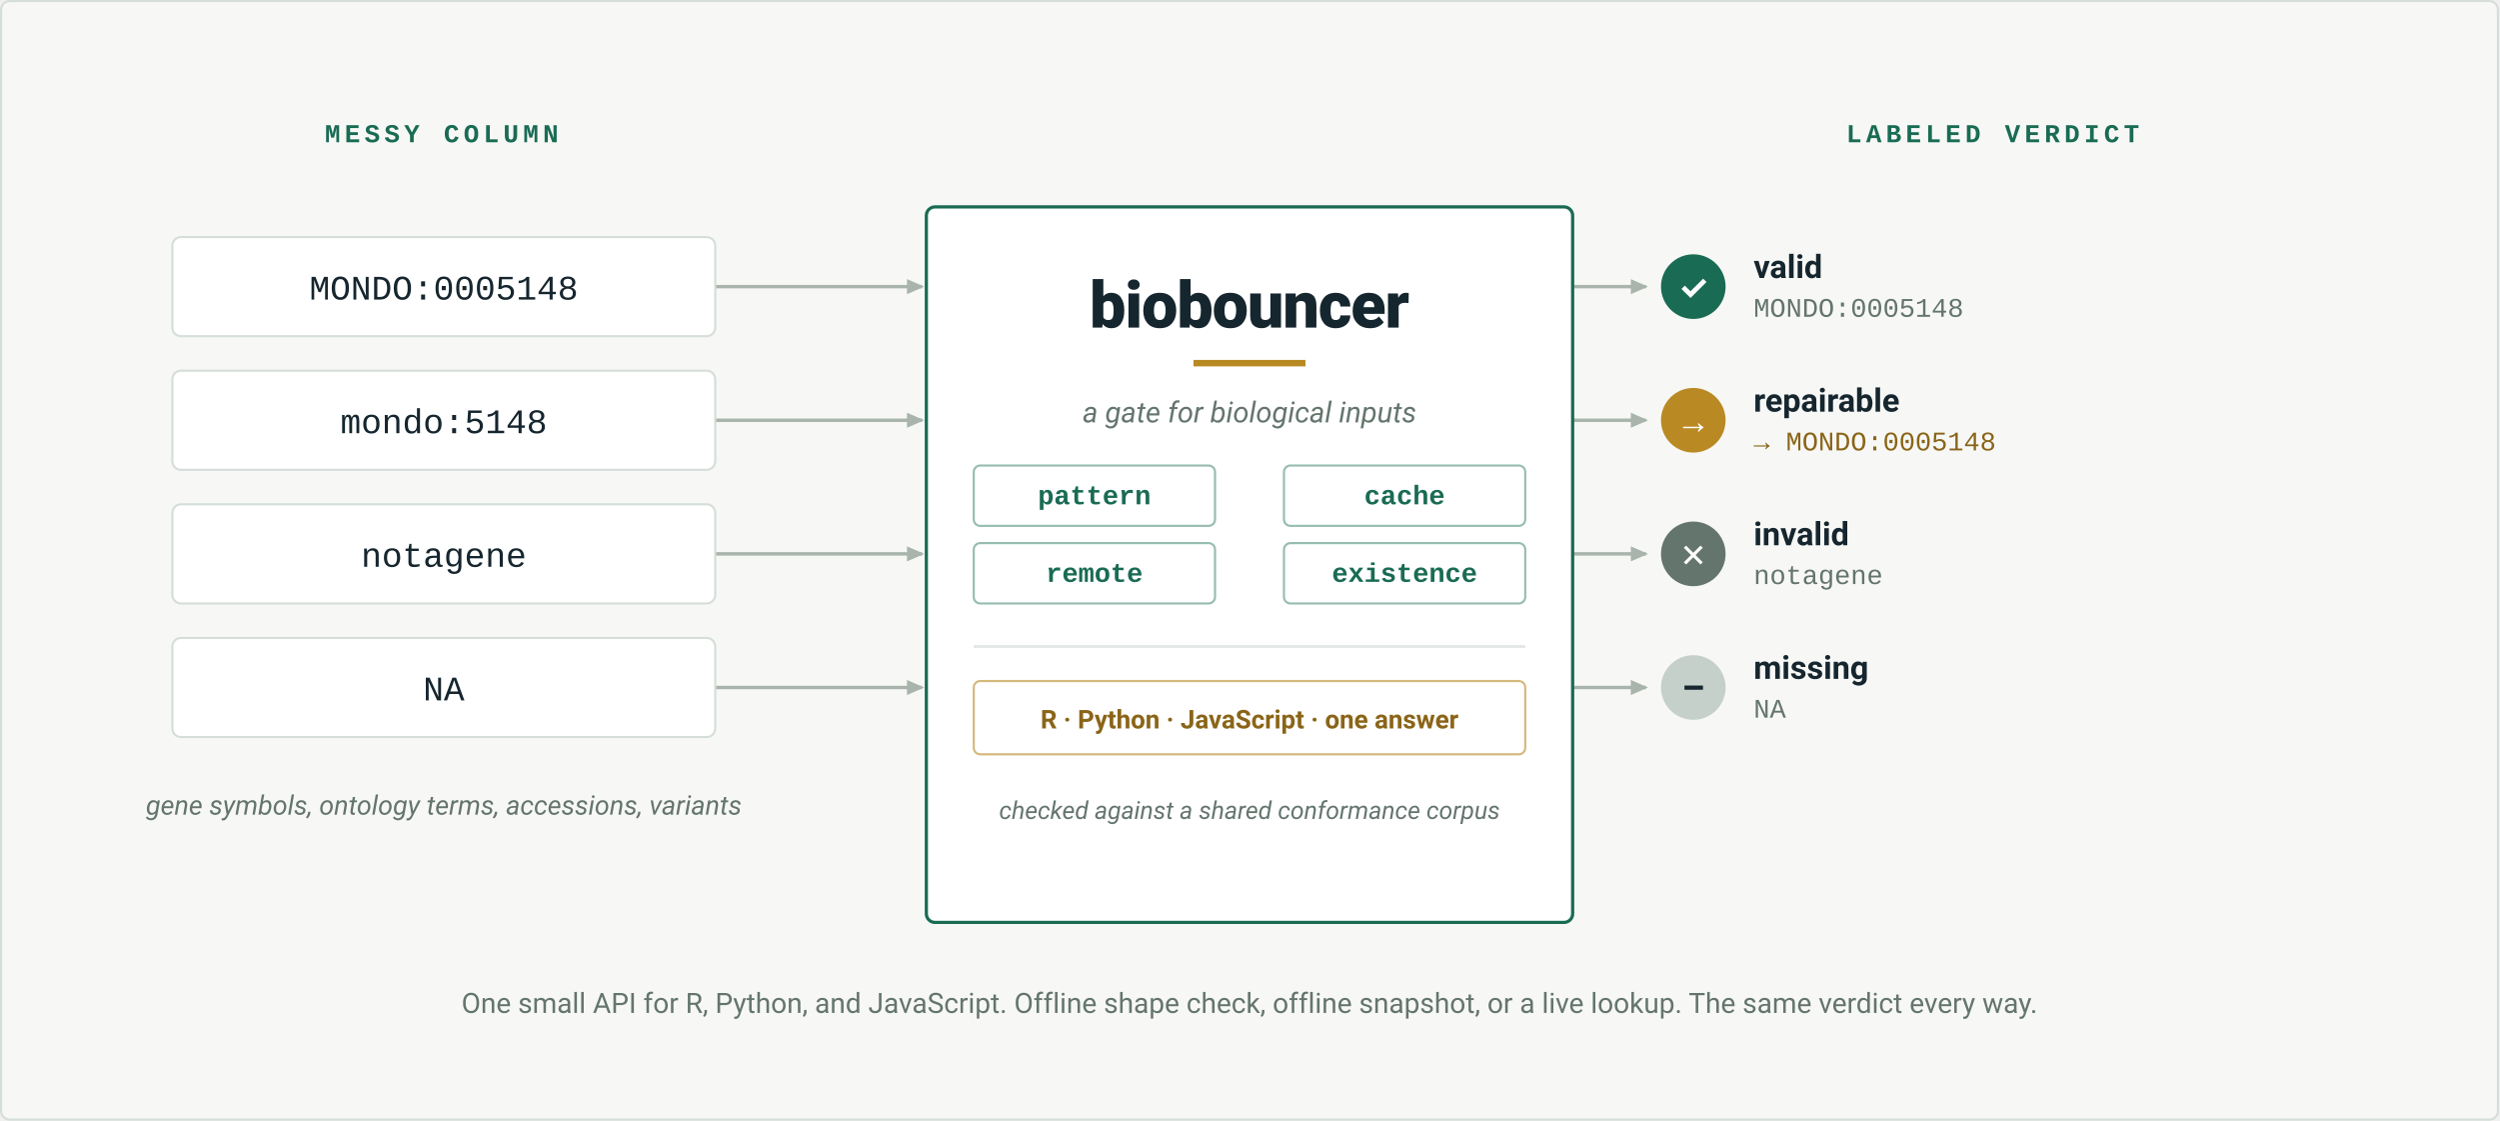
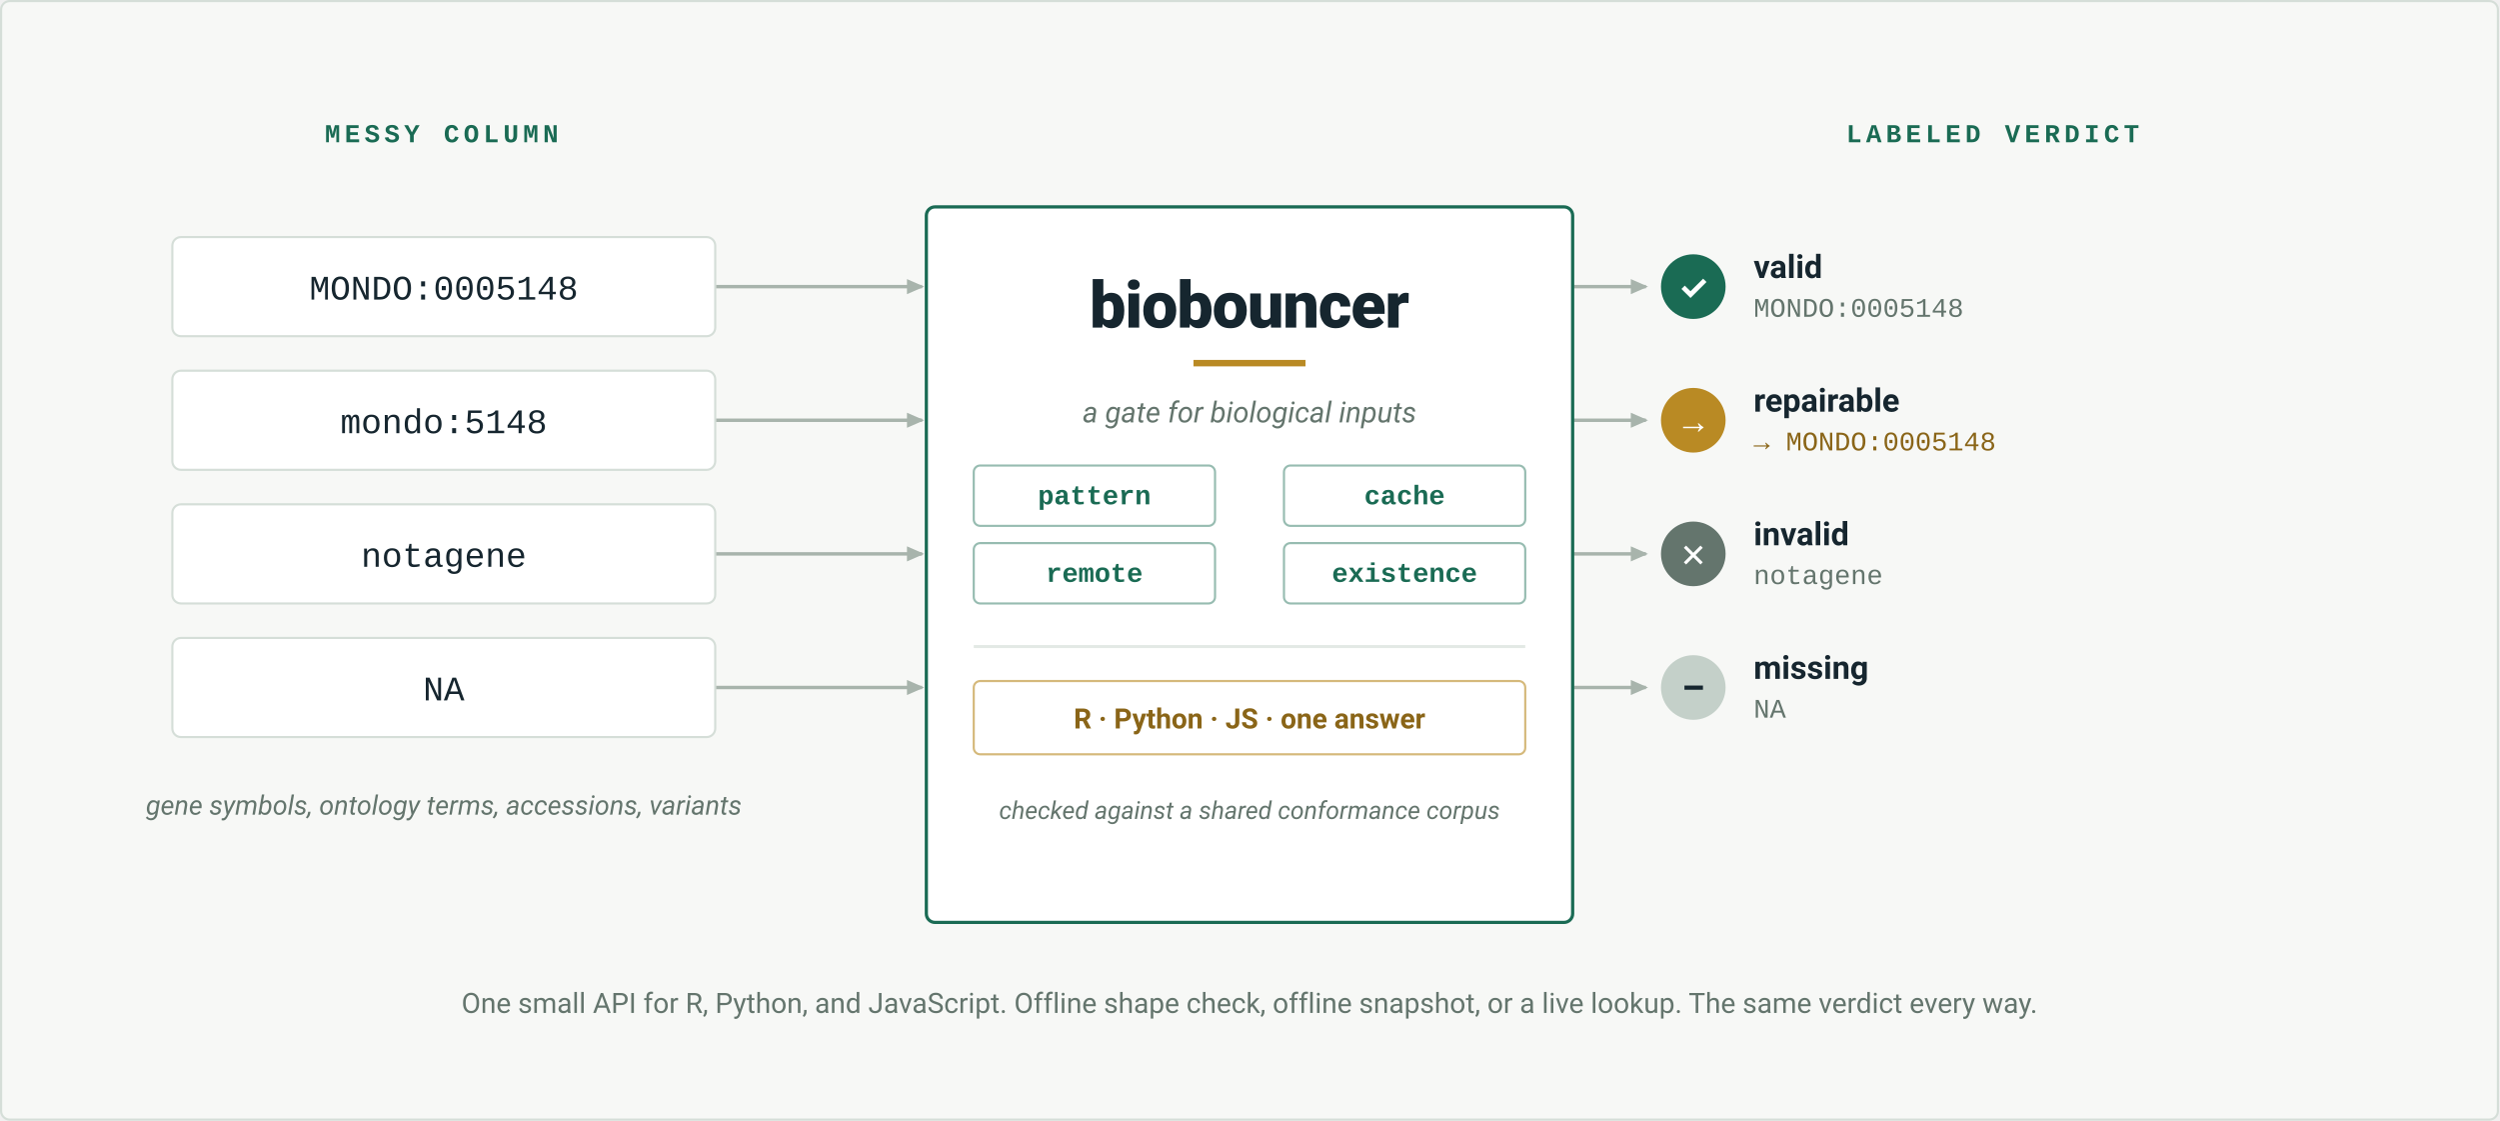
<svg xmlns="http://www.w3.org/2000/svg" viewBox="0 0 1160 520" role="img" aria-label="biobouncer takes a messy column of biological identifiers, checks each through one gate with four modes, and returns one labeled verdict that is the same in R, Python, and JavaScript.">
  <style>
    .t    { font-family: -apple-system, BlinkMacSystemFont, "Segoe UI", "Source Sans 3", Roboto, "Helvetica Neue", Arial, sans-serif; }
    .mono { font-family: "JetBrains Mono", SFMono-Regular, Menlo, Monaco, Consolas, "Liberation Mono", "Courier New", monospace; }
    .eyebrow { font-size: 12px; font-weight: 700; letter-spacing: 2px; fill: #1a6b54; }
  </style>
  <defs>
    <marker id="arrow" viewBox="0 0 10 10" refX="8" refY="5" markerWidth="10" markerHeight="10" markerUnits="userSpaceOnUse" orient="auto">
      <path d="M1,1.5 L9,5 L1,8.5 Z" fill="#a8b4ac" />
    </marker>
  </defs>
  <rect x="0.5" y="0.5" width="1159" height="519" rx="4" fill="#f7f8f6" stroke="#d5ded8" stroke-width="1" />
  <g class="t">
    <text x="205" y="66" text-anchor="middle" class="mono eyebrow">MESSY COLUMN</text>
    <text x="925" y="66" text-anchor="middle" class="mono eyebrow">LABELED VERDICT</text>
    <g fill="none" stroke="#a8b4ac" stroke-width="1.6" marker-end="url(#arrow)">
      <path d="M332,133 H428" />
      <path d="M332,195 H428" />
      <path d="M332,257 H428" />
      <path d="M332,319 H428" />
      <path d="M730,133 H764" />
      <path d="M730,195 H764" />
      <path d="M730,257 H764" />
      <path d="M730,319 H764" />
    </g>
    <g class="mono" font-size="16" fill="#16262f">
      <rect x="80" y="110" width="252" height="46" rx="4" fill="#ffffff" stroke="#d5ded8" />
      <rect x="80" y="172" width="252" height="46" rx="4" fill="#ffffff" stroke="#d5ded8" />
      <rect x="80" y="234" width="252" height="46" rx="4" fill="#ffffff" stroke="#d5ded8" />
      <rect x="80" y="296" width="252" height="46" rx="4" fill="#ffffff" stroke="#d5ded8" />
      <text x="206" y="139" text-anchor="middle">MONDO:0005148</text>
      <text x="206" y="201" text-anchor="middle">mondo:5148</text>
      <text x="206" y="263" text-anchor="middle">notagene</text>
      <text x="206" y="325" text-anchor="middle">NA</text>
    </g>
    <text x="206" y="378" text-anchor="middle" class="t" font-size="12.5" font-style="italic" fill="#64756d">
      gene symbols, ontology terms, accessions, variants
    </text>
    <rect x="430" y="96" width="300" height="332" rx="4" fill="#ffffff" stroke="#1a6b54" stroke-width="1.5" />
    <text x="580" y="152" text-anchor="middle" font-size="30" font-weight="800" letter-spacing="-0.5" fill="#16262f">biobouncer</text>
    <rect x="554" y="167" width="52" height="3" fill="#b98a24" />
    <text x="580" y="196" text-anchor="middle" font-size="13.5" font-style="italic" fill="#64756d">a gate for biological inputs</text>
    <g class="mono" font-size="12.5" font-weight="600" fill="#1a6b54" text-anchor="middle">
      <rect x="452" y="216" width="112" height="28" rx="3" fill="none" stroke="#1a6b54" stroke-opacity="0.45" />
      <text x="508" y="234">pattern</text>
      <rect x="596" y="216" width="112" height="28" rx="3" fill="none" stroke="#1a6b54" stroke-opacity="0.45" />
      <text x="652" y="234">cache</text>
      <rect x="452" y="252" width="112" height="28" rx="3" fill="none" stroke="#1a6b54" stroke-opacity="0.45" />
      <text x="508" y="270">remote</text>
      <rect x="596" y="252" width="112" height="28" rx="3" fill="none" stroke="#1a6b54" stroke-opacity="0.45" />
      <text x="652" y="270">existence</text>
    </g>
    <line x1="452" y1="300" x2="708" y2="300" stroke="#e3e9e5" stroke-width="1.4" />
    <rect x="452" y="316" width="256" height="34" rx="3" fill="none" stroke="#b98a24" stroke-opacity="0.6" />
-     <text x="580" y="338" text-anchor="middle" font-size="12" font-weight="700" fill="#8a6518">R · Python · JavaScript · one answer</text>
+     <text x="580" y="338" text-anchor="middle" font-size="13" font-weight="700" fill="#8a6518">R · Python · JS · one answer</text>
    <text x="580" y="380" text-anchor="middle" font-size="11.5" font-style="italic" fill="#64756d">checked against a shared conformance corpus</text>
    <g>
      <circle cx="786" cy="133" r="15" fill="#1a6b54" />
      <text x="786" y="139" text-anchor="middle" font-size="16" font-weight="700" fill="#ffffff">✓</text>
      <text x="814" y="129" font-size="15" font-weight="700" fill="#16262f">valid</text>
      <text x="814" y="147" class="mono" font-size="12.5" fill="#64756d">MONDO:0005148</text>
      <circle cx="786" cy="195" r="15" fill="#b98a24" />
      <text x="786" y="201" text-anchor="middle" font-size="16" font-weight="700" fill="#ffffff">→</text>
      <text x="814" y="191" font-size="15" font-weight="700" fill="#16262f">repairable</text>
      <text x="814" y="209" class="mono" font-size="12.5" fill="#8a6518">→ MONDO:0005148</text>
      <circle cx="786" cy="257" r="15" fill="#64756d" />
      <text x="786" y="263" text-anchor="middle" font-size="15" font-weight="700" fill="#ffffff">✕</text>
      <text x="814" y="253" font-size="15" font-weight="700" fill="#16262f">invalid</text>
      <text x="814" y="271" class="mono" font-size="12.5" fill="#64756d">notagene</text>
      <circle cx="786" cy="319" r="15" fill="#c4d0c9" />
      <text x="786" y="325" text-anchor="middle" font-size="17" font-weight="700" fill="#16262f">–</text>
      <text x="814" y="315" font-size="15" font-weight="700" fill="#16262f">missing</text>
      <text x="814" y="333" class="mono" font-size="12.5" fill="#64756d">NA</text>
    </g>
    <text x="580" y="470" text-anchor="middle" font-size="13" fill="#64756d">
      One small API for R, Python, and JavaScript. Offline shape check, offline snapshot, or a live lookup. The same verdict every way.
    </text>
  </g>
</svg>
